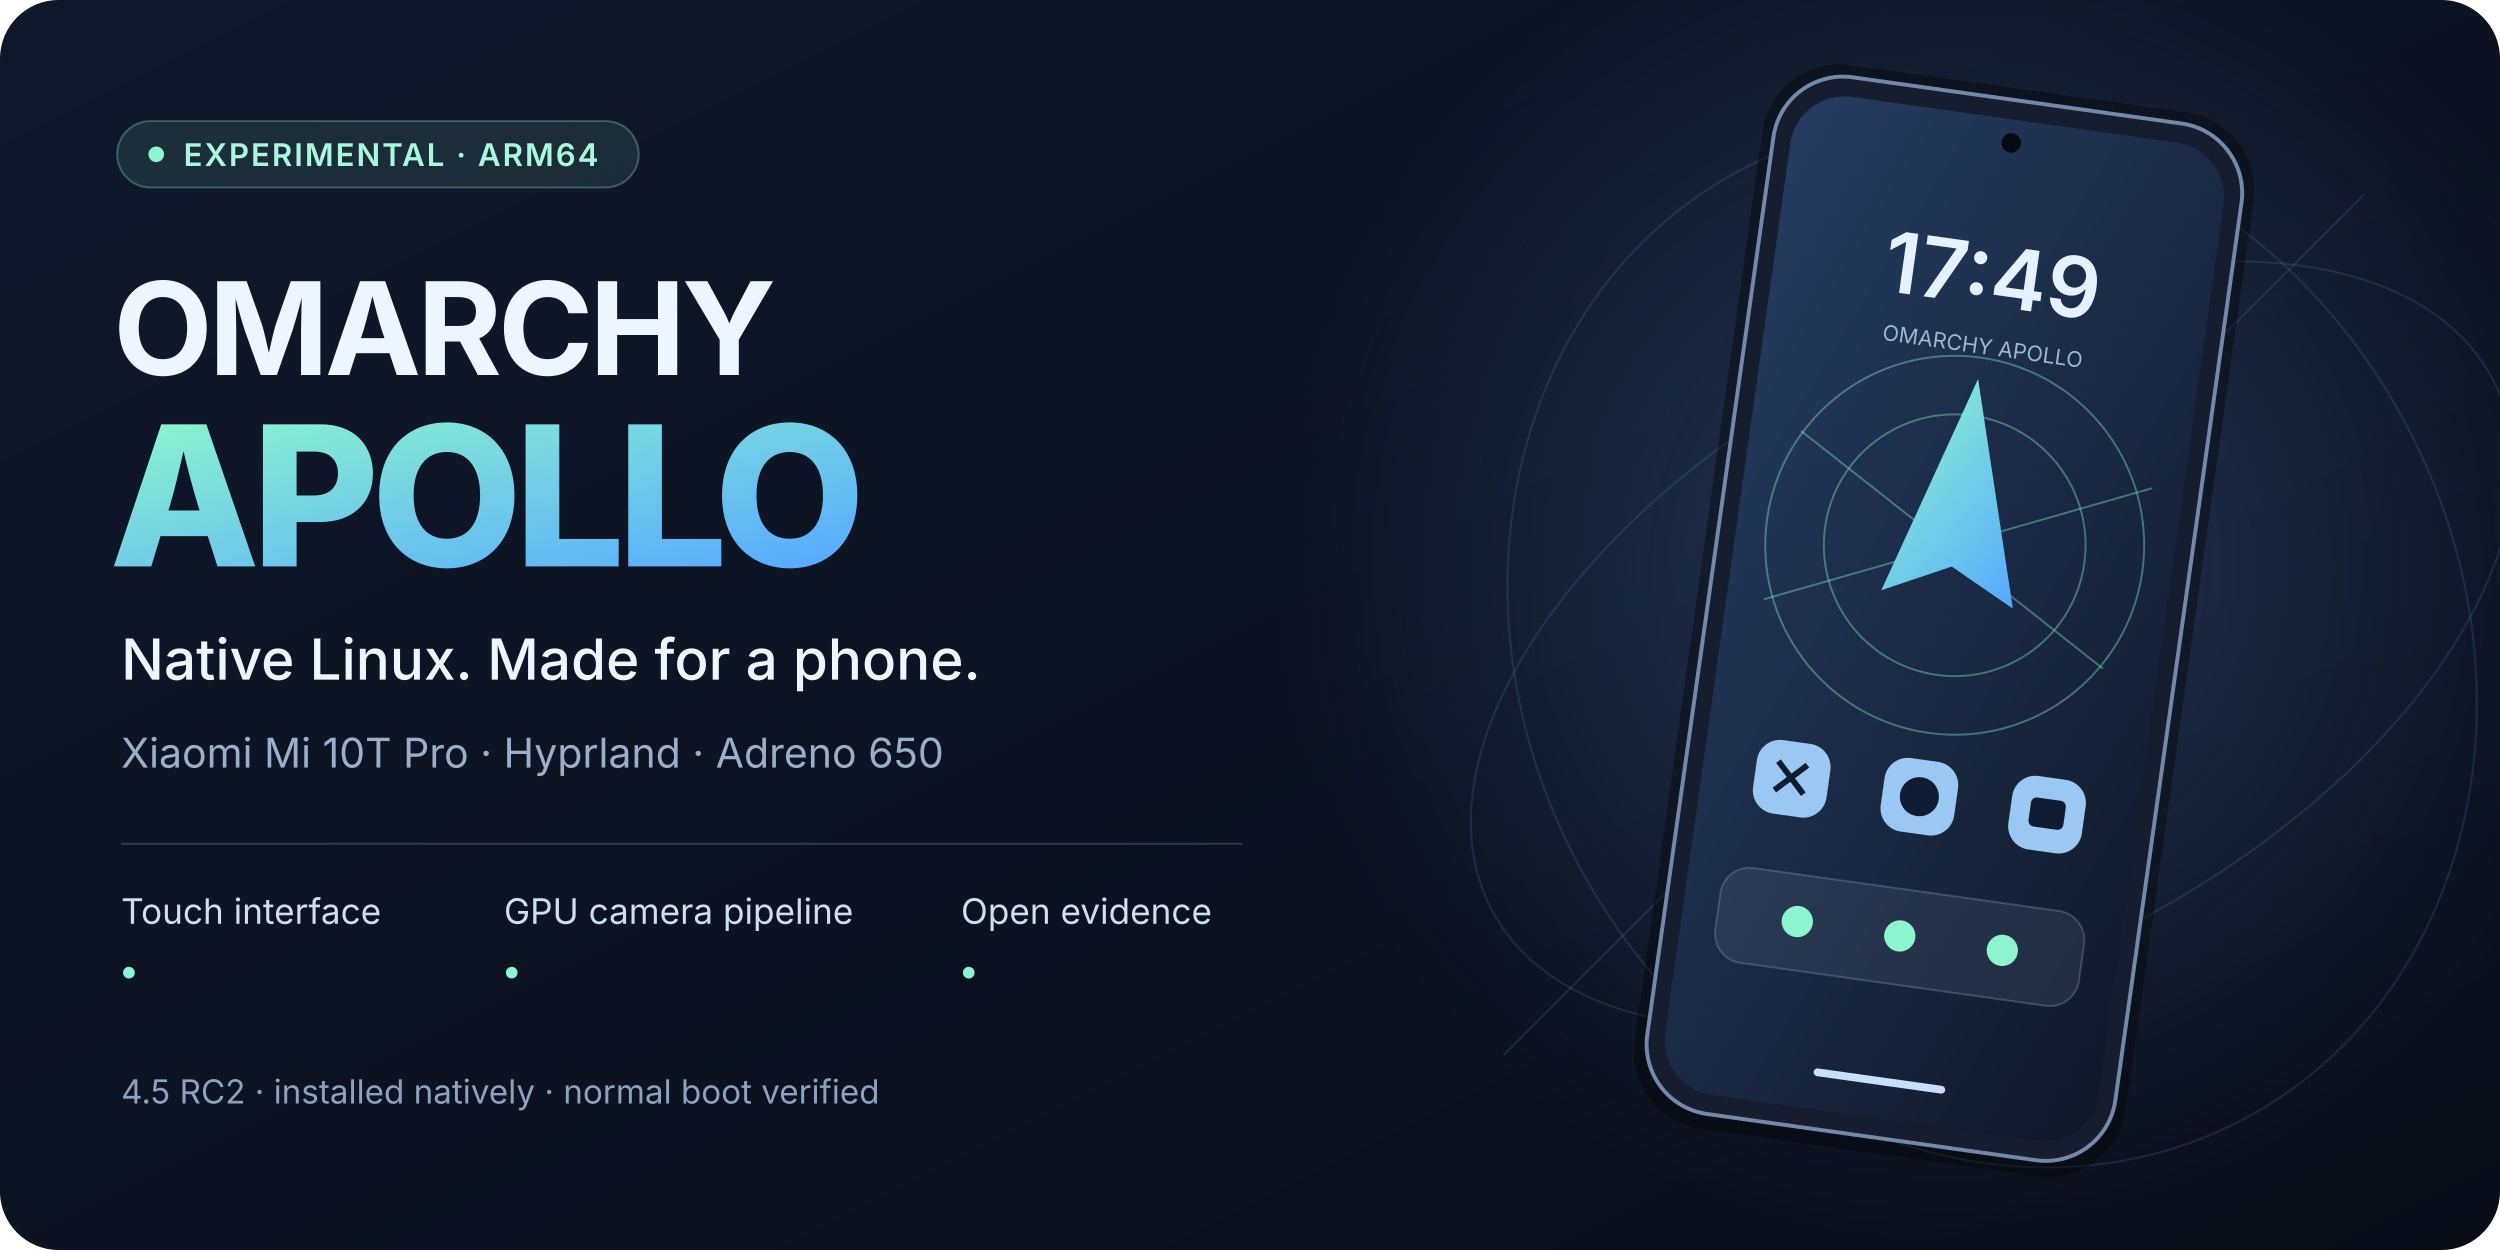
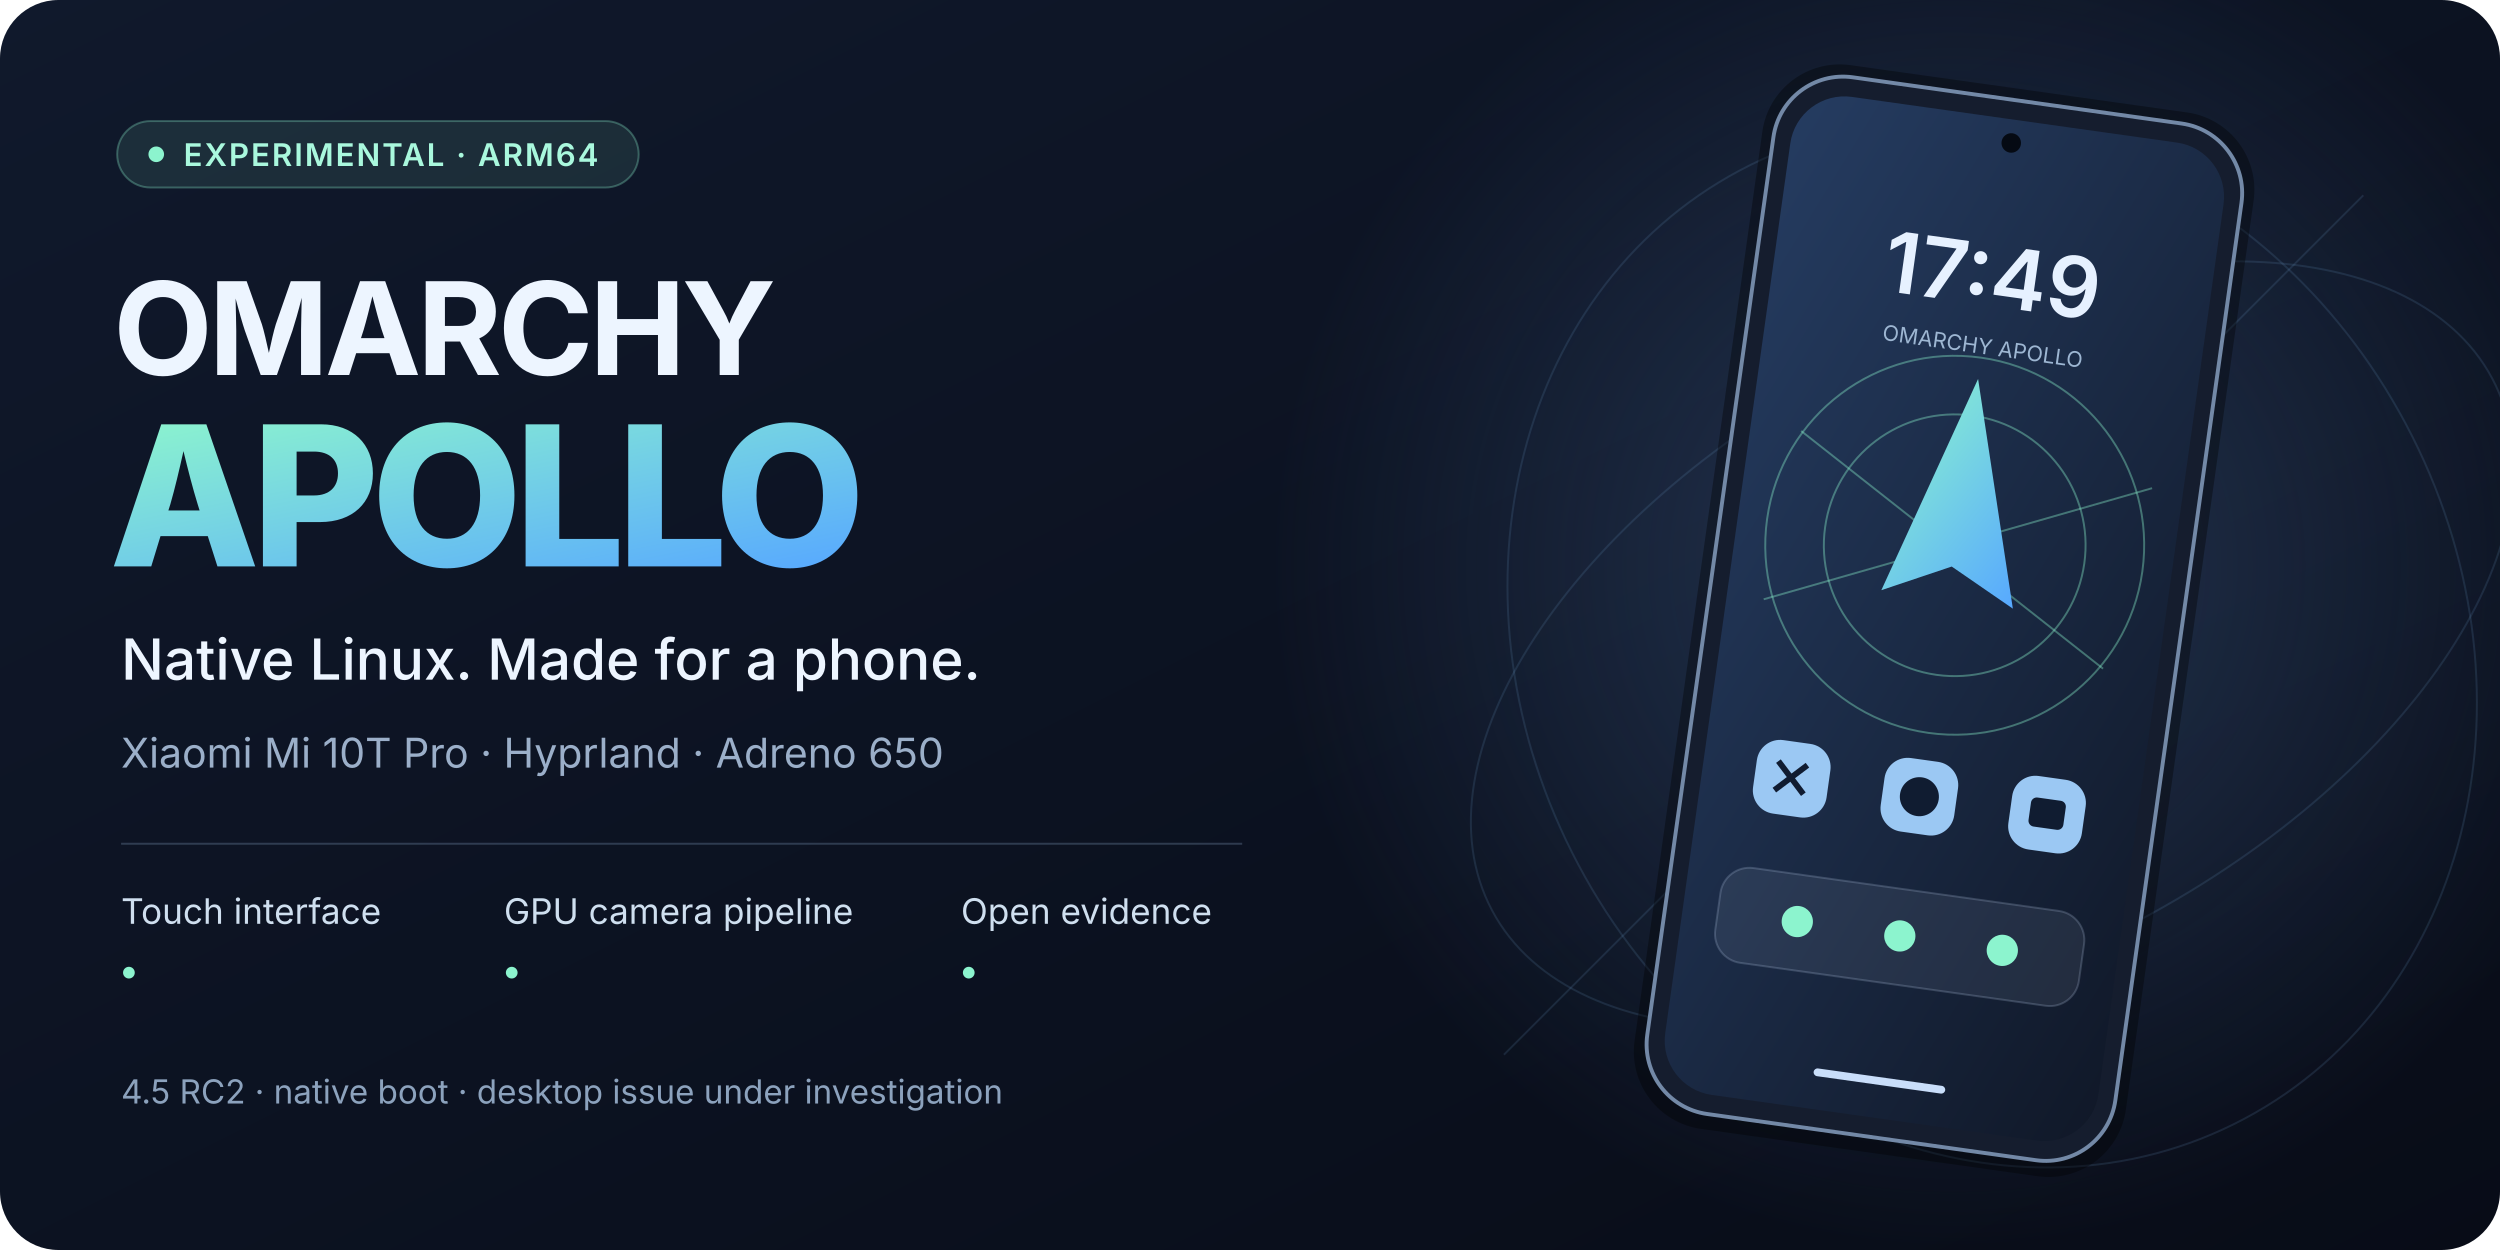
<svg xmlns="http://www.w3.org/2000/svg" width="1280" height="640" viewBox="0 0 1280 640" role="img" aria-labelledby="title desc">
  <defs>
    <linearGradient id="bg" x2="1" y2="1">
      <stop stop-color="#10192c" />
      <stop offset="1" stop-color="#080c17" />
    </linearGradient>
    <linearGradient id="accent" x2="1" y2="1">
      <stop stop-color="#8cf4ce" />
      <stop offset="1" stop-color="#57a8ff" />
    </linearGradient>
    <linearGradient id="screen" x2="1" y2="1">
      <stop stop-color="#253c61" />
      <stop offset="1" stop-color="#101828" />
    </linearGradient>
    <radialGradient id="glow">
      <stop stop-color="#42618f" stop-opacity=".45" />
      <stop offset="1" stop-color="#42618f" stop-opacity="0" />
    </radialGradient>
  </defs>
  <rect width="1280" height="640" rx="30" fill="url(#bg)" />
  <circle cx="1000" cy="290" r="350" fill="url(#glow)" />
  <g fill="none" stroke="#6b9fcc" stroke-opacity=".16">
    <ellipse cx="1020" cy="330" rx="240" ry="275" transform="rotate(-28 1020 330)" />
    <ellipse cx="1020" cy="330" rx="290" ry="160" transform="rotate(-28 1020 330)" />
    <path d="M770 540 1210 100" />
  </g>
  <g font-family="Inter, Segoe UI, Arial, sans-serif">
    <rect x="60" y="62" width="267" height="34" rx="17" fill="#8cf4ce" fill-opacity=".1" stroke="#8cf4ce" stroke-opacity=".3" />
    <circle cx="80" cy="79" r="4" fill="#8cf4ce" />
    <text x="94" y="85" fill="#a9f8dd" font-size="16" font-weight="600" letter-spacing="1">EXPERIMENTAL · ARM64</text>
    <text x="58" y="192" fill="#edf5ff" font-size="66" font-weight="750" letter-spacing="-2">OMARCHY</text>
    <text x="56" y="290" fill="url(#accent)" font-size="100" font-weight="800" letter-spacing="-4">APOLLO</text>
    <text x="62" y="348" fill="#edf5ff" font-size="29" font-weight="500">Native Linux. Made for a phone.</text>
    <text x="62" y="393" fill="#9bafc9" font-size="21">Xiaomi Mi 10T Pro · Hyprland · Adreno 650</text>
    <path d="M62 432h574" stroke="#7f9cbb" stroke-opacity=".3" />
    <text x="62" y="473" fill="#cfdfef" font-size="18">Touch interface</text>
    <text x="258" y="473" fill="#cfdfef" font-size="18">GPU camera pipeline</text>
    <text x="492" y="473" fill="#cfdfef" font-size="18">Open evidence</text>
    <g fill="#8cf4ce">
      <circle cx="66" cy="498" r="3" />
      <circle cx="262" cy="498" r="3" />
      <circle cx="496" cy="498" r="3" />
    </g>
-     <text x="62" y="565" fill="#8ca2bd" font-size="17">4.5 RC2 · installed natively · normal boot verified</text>
+     <text x="62" y="565" fill="#8ca2bd" font-size="17">4.5 RC2 · native boot · desktop issue under investigation</text>
  </g>
  <g transform="translate(875 48) rotate(8 115 265)">
    <rect x="-6" y="-6" width="254" height="550" rx="40" fill="#000" fill-opacity=".35" />
    <rect width="242" height="536" rx="36" fill="#151d2e" stroke="#7389a7" stroke-width="2" />
    <rect x="9" y="10" width="224" height="516" rx="28" fill="url(#screen)" />
    <circle cx="121" cy="22" r="5" fill="#050a13" />
    <g fill="none" stroke="#8cf4ce" stroke-opacity=".38">
      <circle cx="121" cy="230" r="97" />
      <circle cx="121" cy="230" r="67" />
      <path d="m28 271 189-84M35 183l170 99" />
    </g>
    <path d="m121 144 34 114-34-17-34 17z" fill="url(#accent)" />
    <g font-family="Inter, Segoe UI, Arial, sans-serif" text-anchor="middle">
      <text x="121" y="106" font-size="43" font-weight="600" fill="#e6f1ff">17:49</text>
      <text x="121" y="131" font-size="11" fill="#9db6d2">OMARCHY APOLLO</text>
    </g>
    <g fill="#9bc8f3">
      <rect x="36" y="341" width="38" height="38" rx="12" />
      <rect x="102" y="341" width="38" height="38" rx="12" />
      <rect x="168" y="341" width="38" height="38" rx="12" />
    </g>
    <g fill="#101c31">
      <path d="m47 352 15 15m0-15-15 15" stroke="#101c31" stroke-width="3" />
      <circle cx="121" cy="360" r="10" />
      <rect x="178" y="352" width="18" height="15" rx="3" />
    </g>
    <rect x="27" y="408" width="188" height="49" rx="15" fill="#d9e9ff" fill-opacity=".08" stroke="#c9defa" stroke-opacity=".2" />
    <g fill="#8cf4ce">
      <circle cx="68" cy="432" r="8" />
      <circle cx="121" cy="432" r="8" />
      <circle cx="174" cy="432" r="8" />
    </g>
    <rect x="87" y="505" width="68" height="4" rx="2" fill="#c9defa" />
  </g>
</svg>
